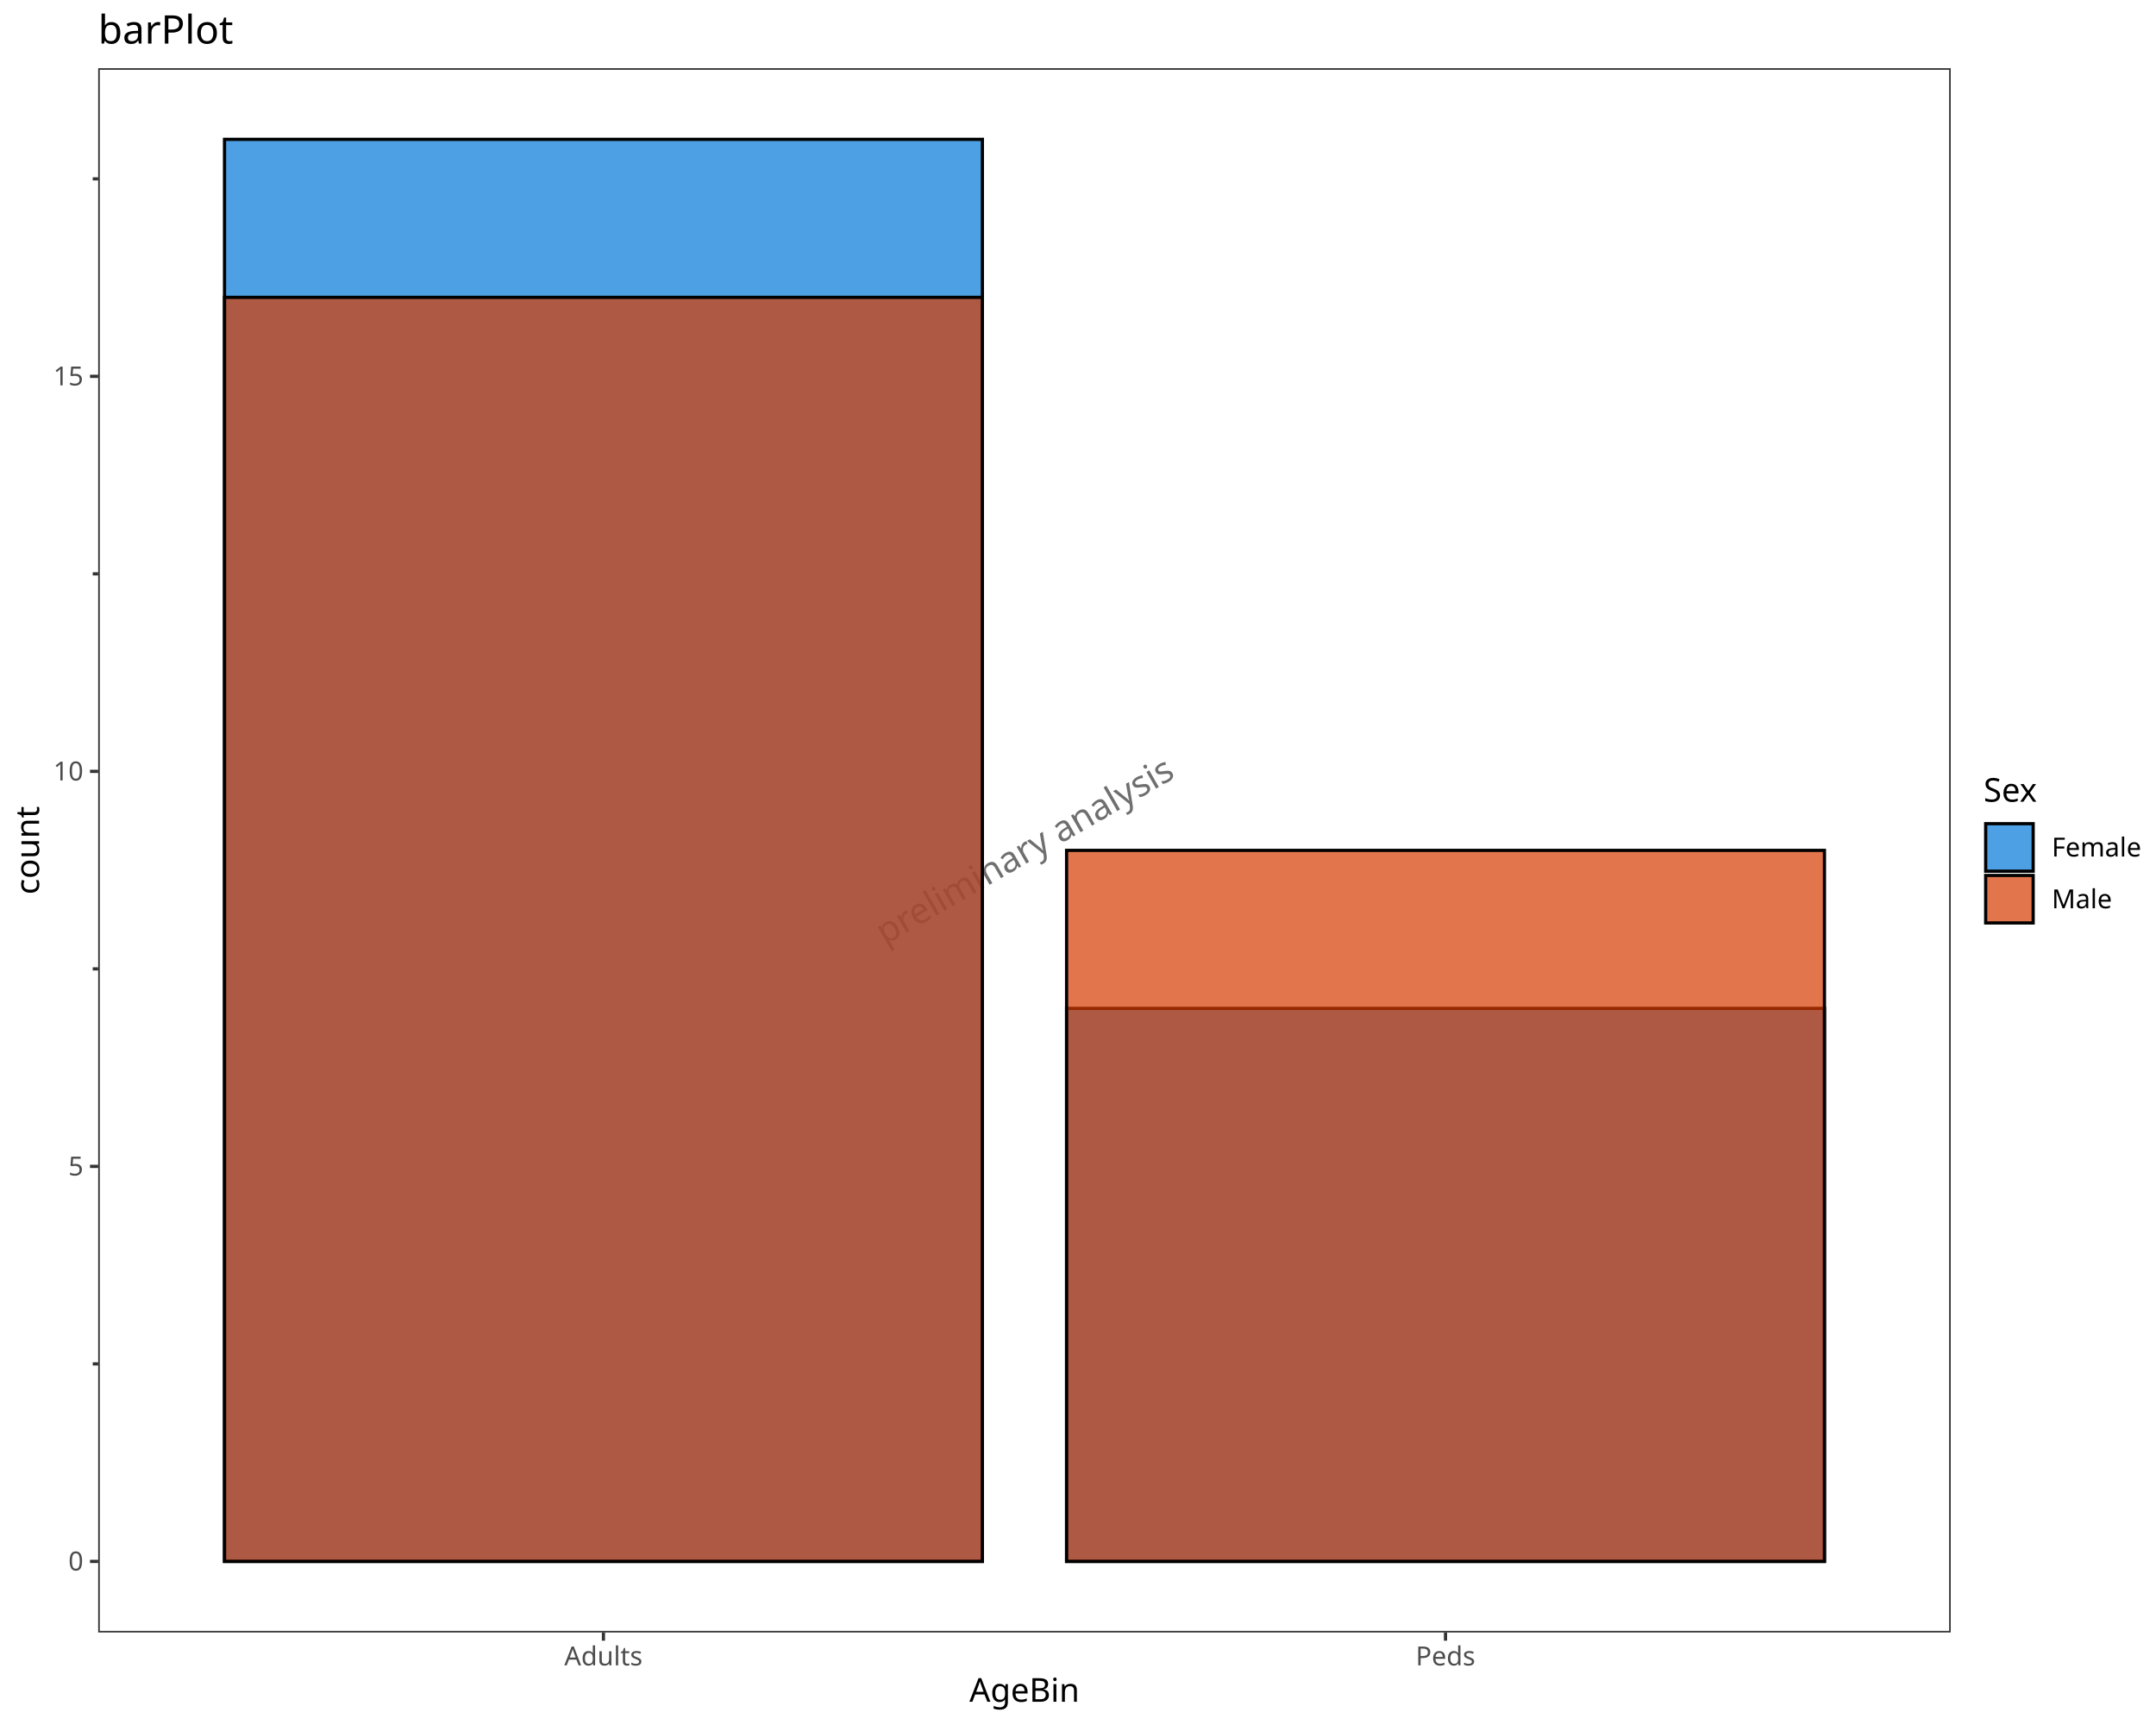
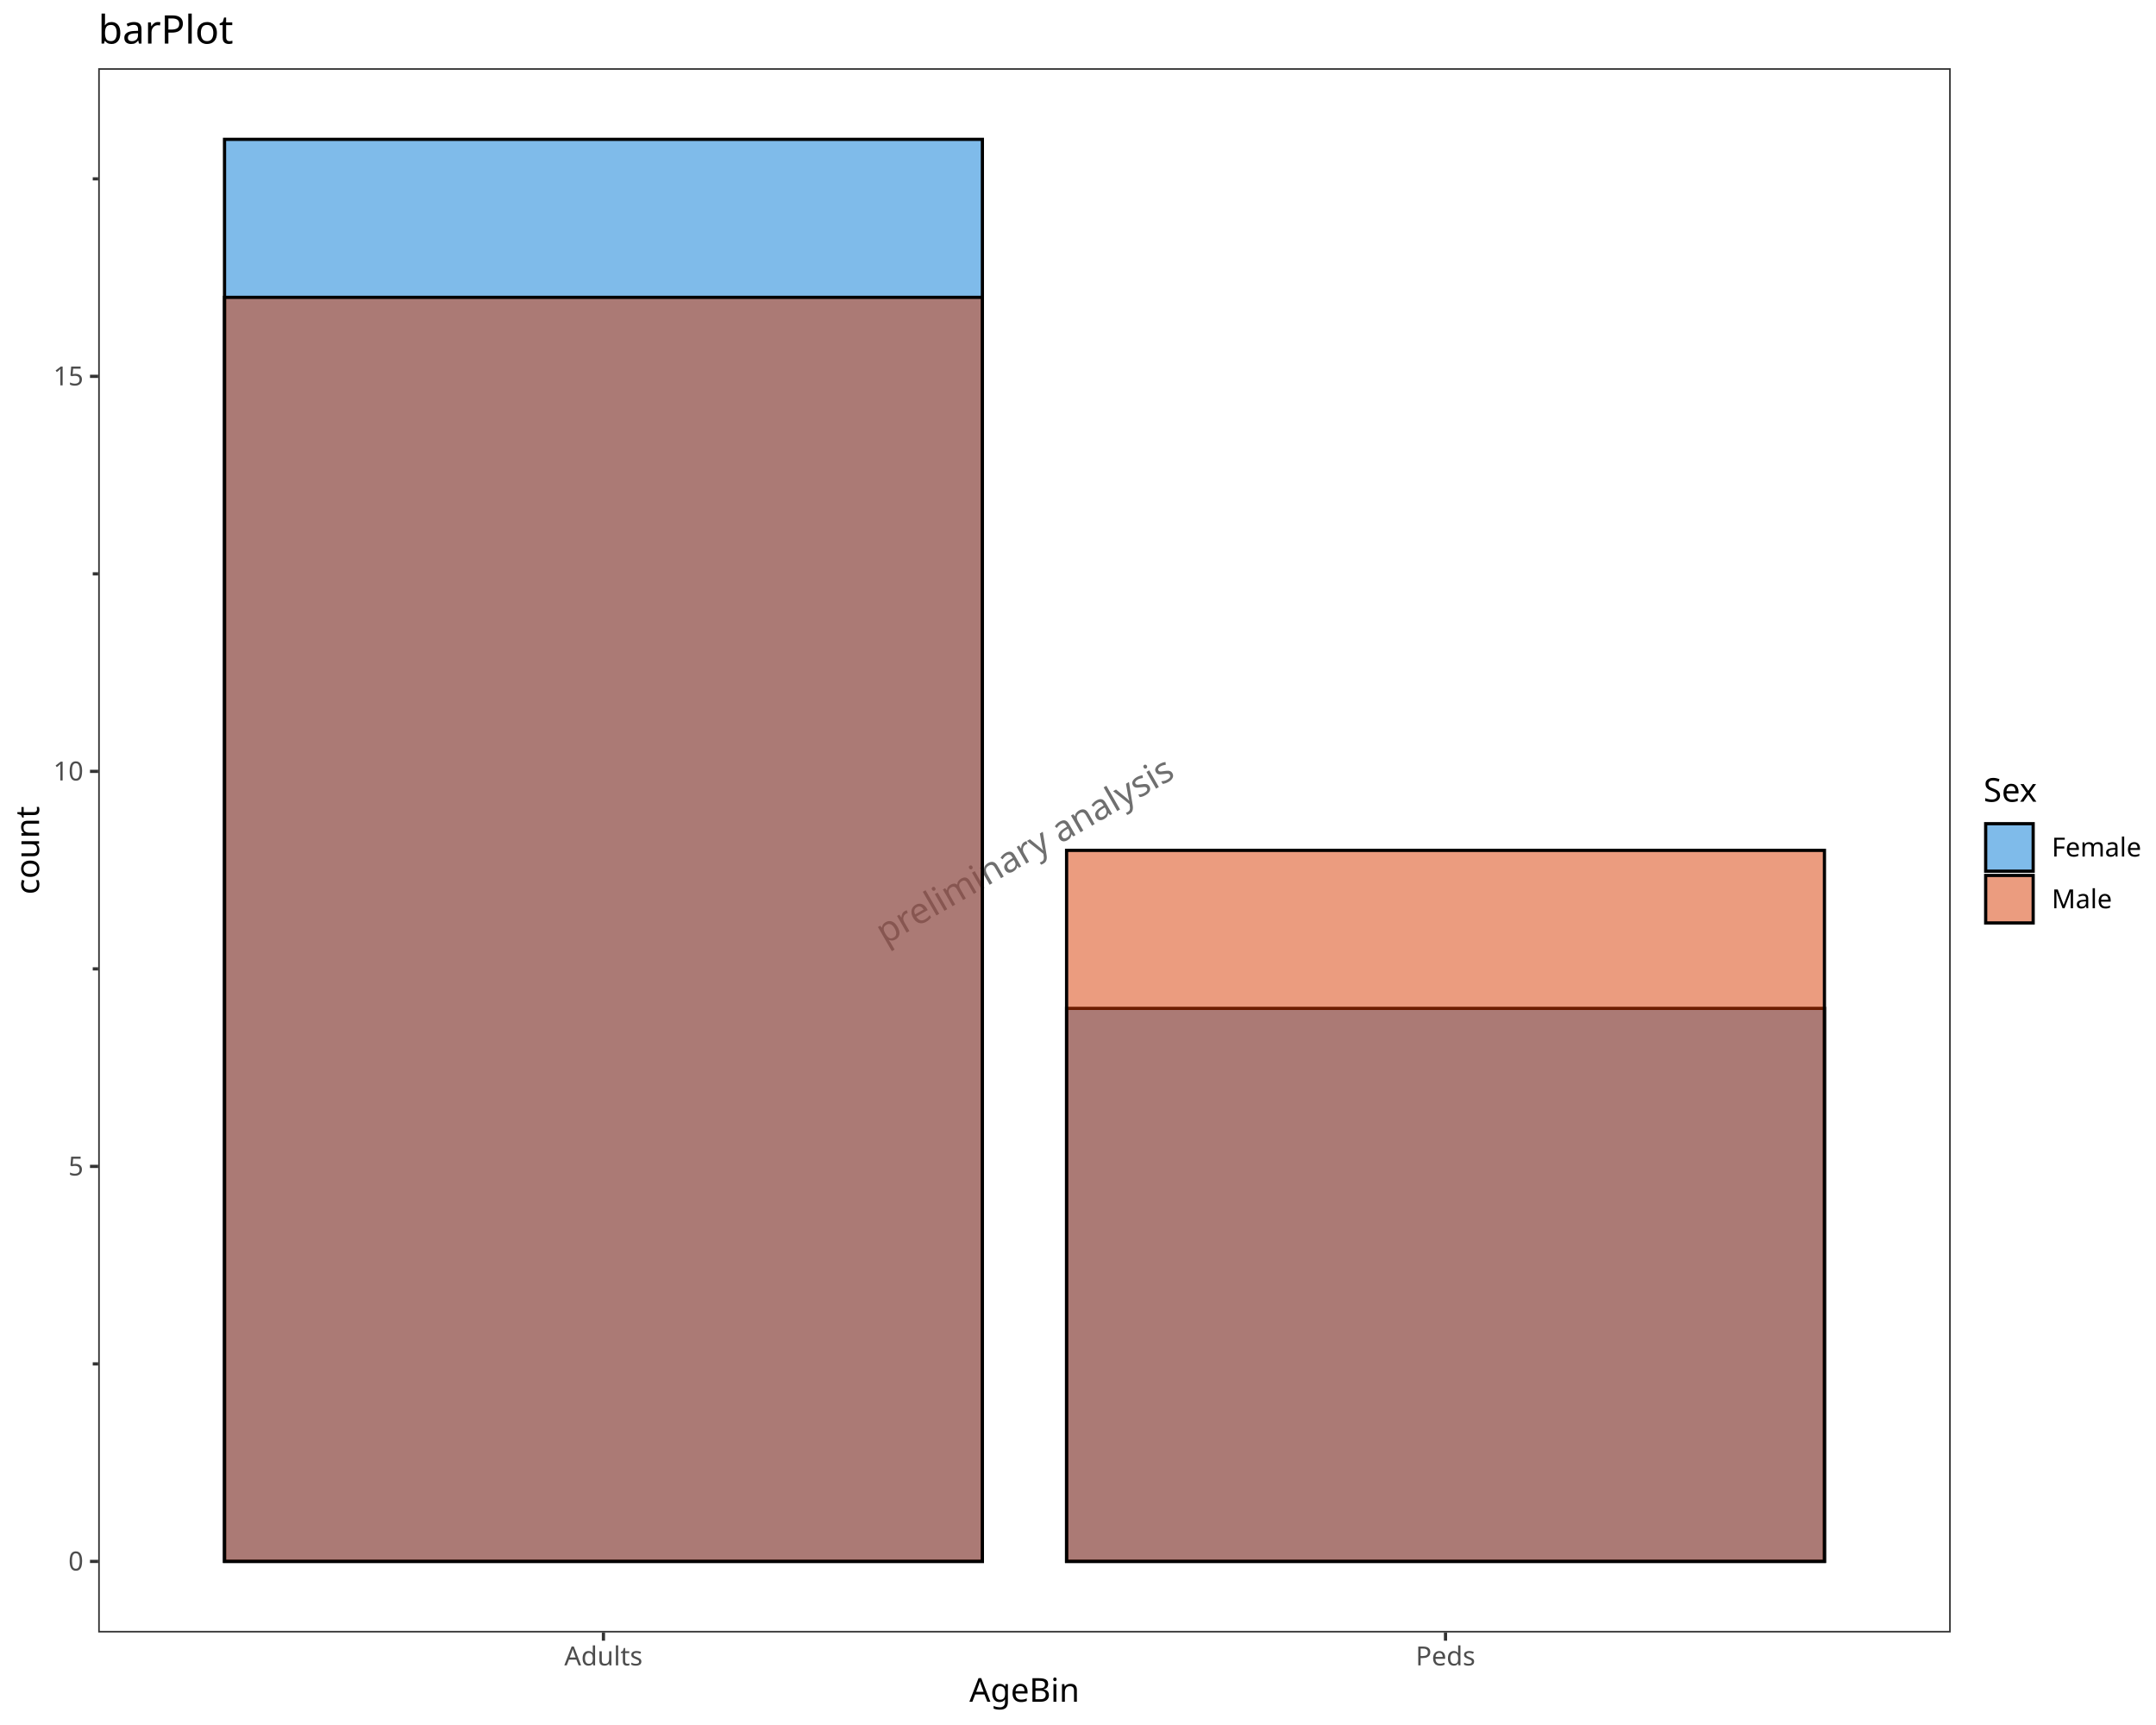
<svg xmlns="http://www.w3.org/2000/svg" class="svglite" data-engine-version="2.0" width="720.00pt" height="576.00pt" viewBox="0 0 720.00 576.00">
  <defs>
    <style type="text/css">
    .svglite line, .svglite polyline, .svglite polygon, .svglite path, .svglite rect, .svglite circle {
      fill: none;
      stroke: #000000;
      stroke-linecap: round;
      stroke-linejoin: round;
      stroke-miterlimit: 10.00;
    }
  </style>
  </defs>
  <rect width="100%" height="100%" style="stroke: none; fill: #FFFFFF;" />
  <defs>
    <clipPath id="cpMC4wMHw3MjAuMDB8MC4wMHw1NzYuMDA=">
      <rect x="0.00" y="0.00" width="720.00" height="576.00" />
    </clipPath>
  </defs>
  <g clip-path="url(#cpMC4wMHw3MjAuMDB8MC4wMHw1NzYuMDA=)">
    <rect x="0.00" y="0.00" width="720.00" height="576.00" style="stroke-width: 1.07; stroke: #FFFFFF; fill: #FFFFFF;" />
  </g>
  <defs>
    <clipPath id="cpMzIuNzl8NjUxLjQ2fDIyLjc4fDU0NS4xMQ==">
      <rect x="32.79" y="22.78" width="618.66" height="522.33" />
    </clipPath>
  </defs>
  <g clip-path="url(#cpMzIuNzl8NjUxLjQ2fDIyLjc4fDU0NS4xMQ==)">
    <rect x="32.79" y="22.78" width="618.66" height="522.33" style="stroke-width: 1.07; stroke: none; fill: #FFFFFF;" />
    <text transform="translate(344.19,287.52) rotate(-30)" text-anchor="middle" style="font-size: 12.00px; fill: #333333; fill-opacity: 0.70; font-family: sans;" textLength="105.39px" lengthAdjust="spacingAndGlyphs">preliminary analysis</text>
-     <rect x="74.98" y="46.53" width="253.09" height="474.84" style="stroke-width: 1.07; stroke-linecap: butt; stroke-linejoin: miter; fill: #0078D7; fill-opacity: 0.70;" />
-     <rect x="74.98" y="99.29" width="253.09" height="422.08" style="stroke-width: 1.07; stroke-linecap: butt; stroke-linejoin: miter; fill: #D83B01; fill-opacity: 0.70;" />
-     <rect x="356.19" y="336.71" width="253.09" height="184.66" style="stroke-width: 1.07; stroke-linecap: butt; stroke-linejoin: miter; fill: #0078D7; fill-opacity: 0.70;" />
-     <rect x="356.19" y="283.95" width="253.09" height="237.42" style="stroke-width: 1.07; stroke-linecap: butt; stroke-linejoin: miter; fill: #D83B01; fill-opacity: 0.70;" />
+     <rect x="74.98" y="46.53" width="253.09" height="474.84" style="stroke-width: 1.07; stroke-linecap: butt; stroke-linejoin: miter; fill: #0078D7; fill-opacity: 0.50;" />
+     <rect x="74.98" y="99.29" width="253.09" height="422.08" style="stroke-width: 1.07; stroke-linecap: butt; stroke-linejoin: miter; fill: #D83B01; fill-opacity: 0.50;" />
+     <rect x="356.19" y="336.71" width="253.09" height="184.66" style="stroke-width: 1.07; stroke-linecap: butt; stroke-linejoin: miter; fill: #0078D7; fill-opacity: 0.50;" />
+     <rect x="356.19" y="283.95" width="253.09" height="237.42" style="stroke-width: 1.07; stroke-linecap: butt; stroke-linejoin: miter; fill: #D83B01; fill-opacity: 0.50;" />
    <rect x="32.79" y="22.78" width="618.66" height="522.33" style="stroke-width: 1.07; stroke: #333333;" />
  </g>
  <g clip-path="url(#cpMC4wMHw3MjAuMDB8MC4wMHw1NzYuMDA=)">
    <text x="27.86" y="524.40" text-anchor="end" style="font-size: 8.80px; fill: #4D4D4D; font-family: sans;" textLength="4.89px" lengthAdjust="spacingAndGlyphs">0</text>
    <text x="27.86" y="392.50" text-anchor="end" style="font-size: 8.80px; fill: #4D4D4D; font-family: sans;" textLength="4.89px" lengthAdjust="spacingAndGlyphs">5</text>
    <text x="27.86" y="260.60" text-anchor="end" style="font-size: 8.80px; fill: #4D4D4D; font-family: sans;" textLength="9.79px" lengthAdjust="spacingAndGlyphs">10</text>
    <text x="27.86" y="128.69" text-anchor="end" style="font-size: 8.80px; fill: #4D4D4D; font-family: sans;" textLength="9.79px" lengthAdjust="spacingAndGlyphs">15</text>
    <polyline points="32.79,521.37 30.05,521.37 " style="stroke-width: 1.07; stroke: #333333; stroke-linecap: butt;" />
    <polyline points="32.79,389.47 30.05,389.47 " style="stroke-width: 1.07; stroke: #333333; stroke-linecap: butt;" />
    <polyline points="32.79,257.57 30.05,257.57 " style="stroke-width: 1.07; stroke: #333333; stroke-linecap: butt;" />
    <polyline points="32.79,125.67 30.05,125.67 " style="stroke-width: 1.07; stroke: #333333; stroke-linecap: butt;" />
    <polyline points="32.79,455.42 30.97,455.42 " style="stroke-width: 1.07; stroke: #333333; stroke-linecap: butt;" />
    <polyline points="32.79,323.52 30.97,323.52 " style="stroke-width: 1.07; stroke: #333333; stroke-linecap: butt;" />
    <polyline points="32.79,191.62 30.97,191.62 " style="stroke-width: 1.07; stroke: #333333; stroke-linecap: butt;" />
    <polyline points="32.79,59.72 30.97,59.72 " style="stroke-width: 1.07; stroke: #333333; stroke-linecap: butt;" />
    <polyline points="201.52,547.85 201.52,545.11 " style="stroke-width: 1.07; stroke: #333333; stroke-linecap: butt;" />
    <polyline points="482.73,547.85 482.73,545.11 " style="stroke-width: 1.07; stroke: #333333; stroke-linecap: butt;" />
    <text x="201.52" y="556.10" text-anchor="middle" style="font-size: 8.80px; fill: #4D4D4D; font-family: sans;" textLength="24.46px" lengthAdjust="spacingAndGlyphs">Adults</text>
    <text x="482.73" y="556.10" text-anchor="middle" style="font-size: 8.80px; fill: #4D4D4D; font-family: sans;" textLength="20.06px" lengthAdjust="spacingAndGlyphs">Peds</text>
    <text x="342.12" y="568.24" text-anchor="middle" style="font-size: 11.00px; font-family: sans;" textLength="35.47px" lengthAdjust="spacingAndGlyphs">AgeBin</text>
    <text transform="translate(13.05,283.95) rotate(-90)" text-anchor="middle" style="font-size: 11.00px; font-family: sans;" textLength="26.91px" lengthAdjust="spacingAndGlyphs">count</text>
    <rect x="662.41" y="259.00" width="52.11" height="49.89" style="stroke-width: 1.07; stroke: none; fill: #FFFFFF;" />
    <text x="662.41" y="267.71" style="font-size: 11.00px; font-family: sans;" textLength="18.96px" lengthAdjust="spacingAndGlyphs">Sex</text>
    <rect x="662.41" y="274.33" width="17.28" height="17.28" style="stroke-width: 1.07; stroke: none; fill: #FFFFFF;" />
-     <rect x="663.12" y="275.04" width="15.86" height="15.86" style="stroke-width: 1.07; stroke-linecap: butt; stroke-linejoin: miter; fill: #0078D7; fill-opacity: 0.70;" />
+     <rect x="663.12" y="275.04" width="15.86" height="15.86" style="stroke-width: 1.07; stroke-linecap: butt; stroke-linejoin: miter; fill: #0078D7; fill-opacity: 0.50;" />
    <rect x="662.41" y="291.61" width="17.28" height="17.28" style="stroke-width: 1.07; stroke: none; fill: #FFFFFF;" />
-     <rect x="663.12" y="292.32" width="15.86" height="15.86" style="stroke-width: 1.07; stroke-linecap: butt; stroke-linejoin: miter; fill: #D83B01; fill-opacity: 0.70;" />
+     <rect x="663.12" y="292.32" width="15.86" height="15.86" style="stroke-width: 1.07; stroke-linecap: butt; stroke-linejoin: miter; fill: #D83B01; fill-opacity: 0.50;" />
    <text x="685.17" y="286.00" style="font-size: 8.80px; font-family: sans;" textLength="29.35px" lengthAdjust="spacingAndGlyphs">Female</text>
    <text x="685.17" y="303.28" style="font-size: 8.80px; font-family: sans;" textLength="19.08px" lengthAdjust="spacingAndGlyphs">Male</text>
    <text x="32.79" y="14.56" style="font-size: 13.20px; font-family: sans;" textLength="41.83px" lengthAdjust="spacingAndGlyphs">barPlot</text>
  </g>
</svg>
